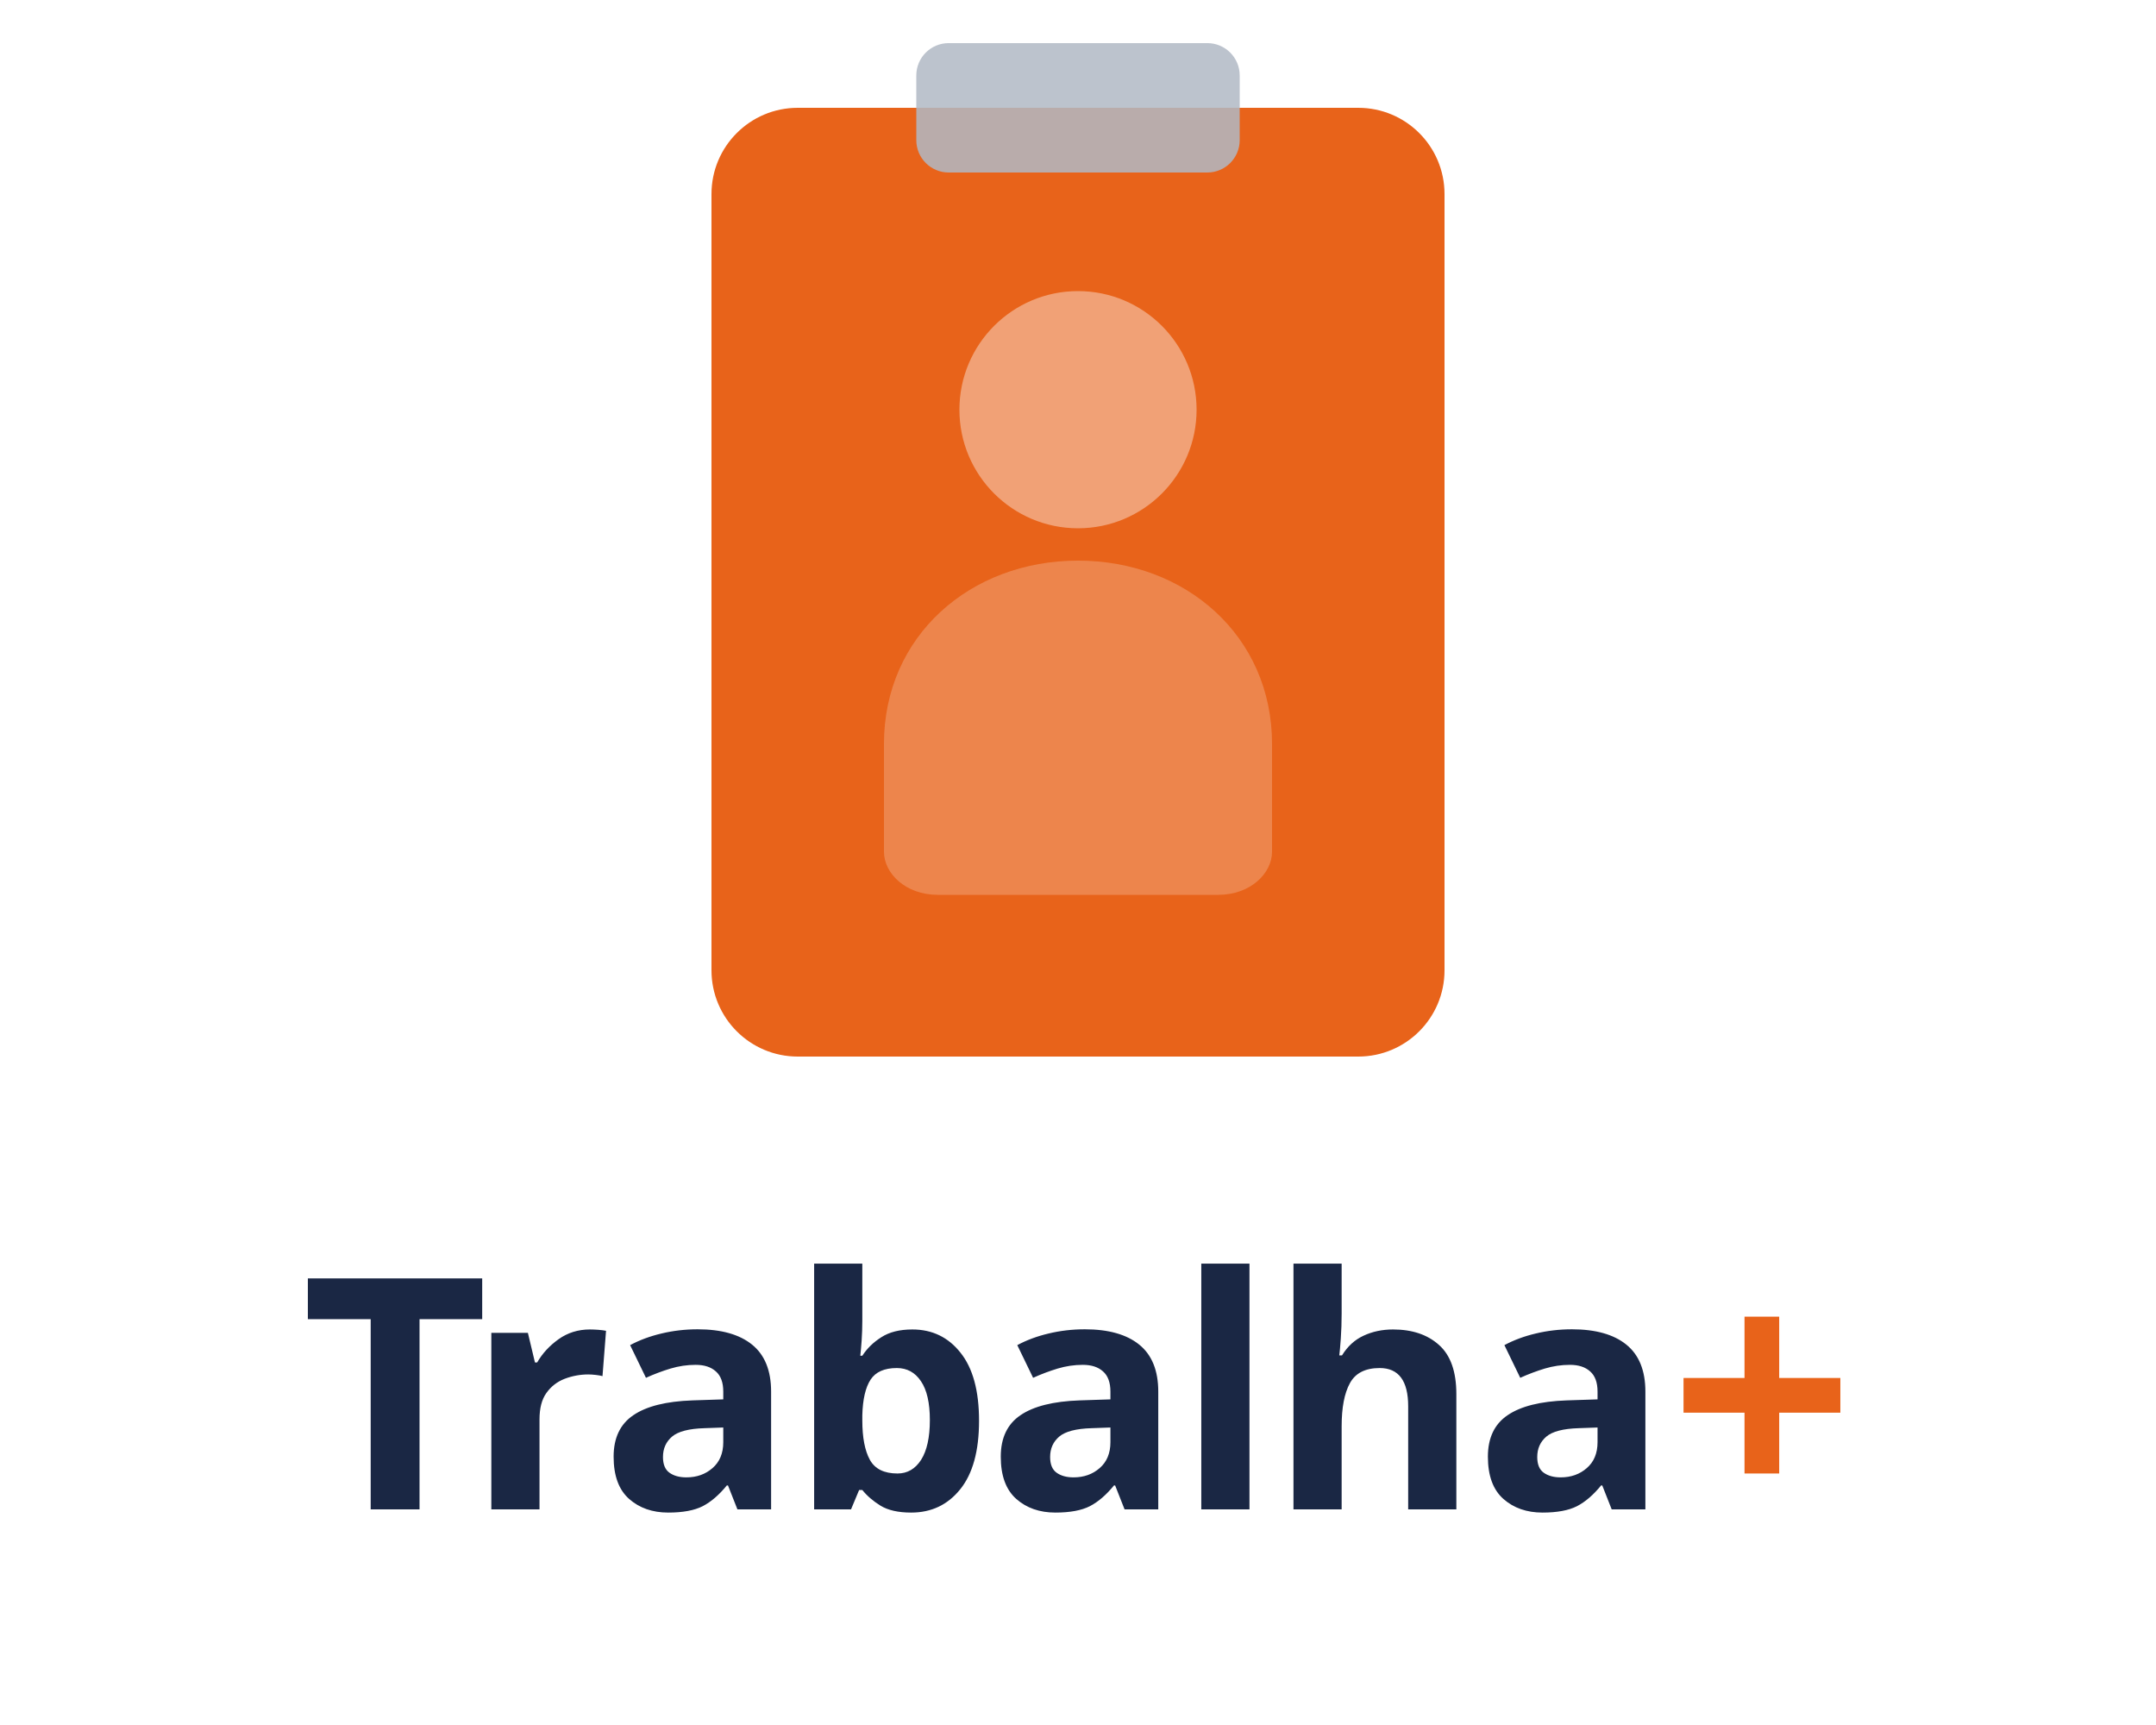
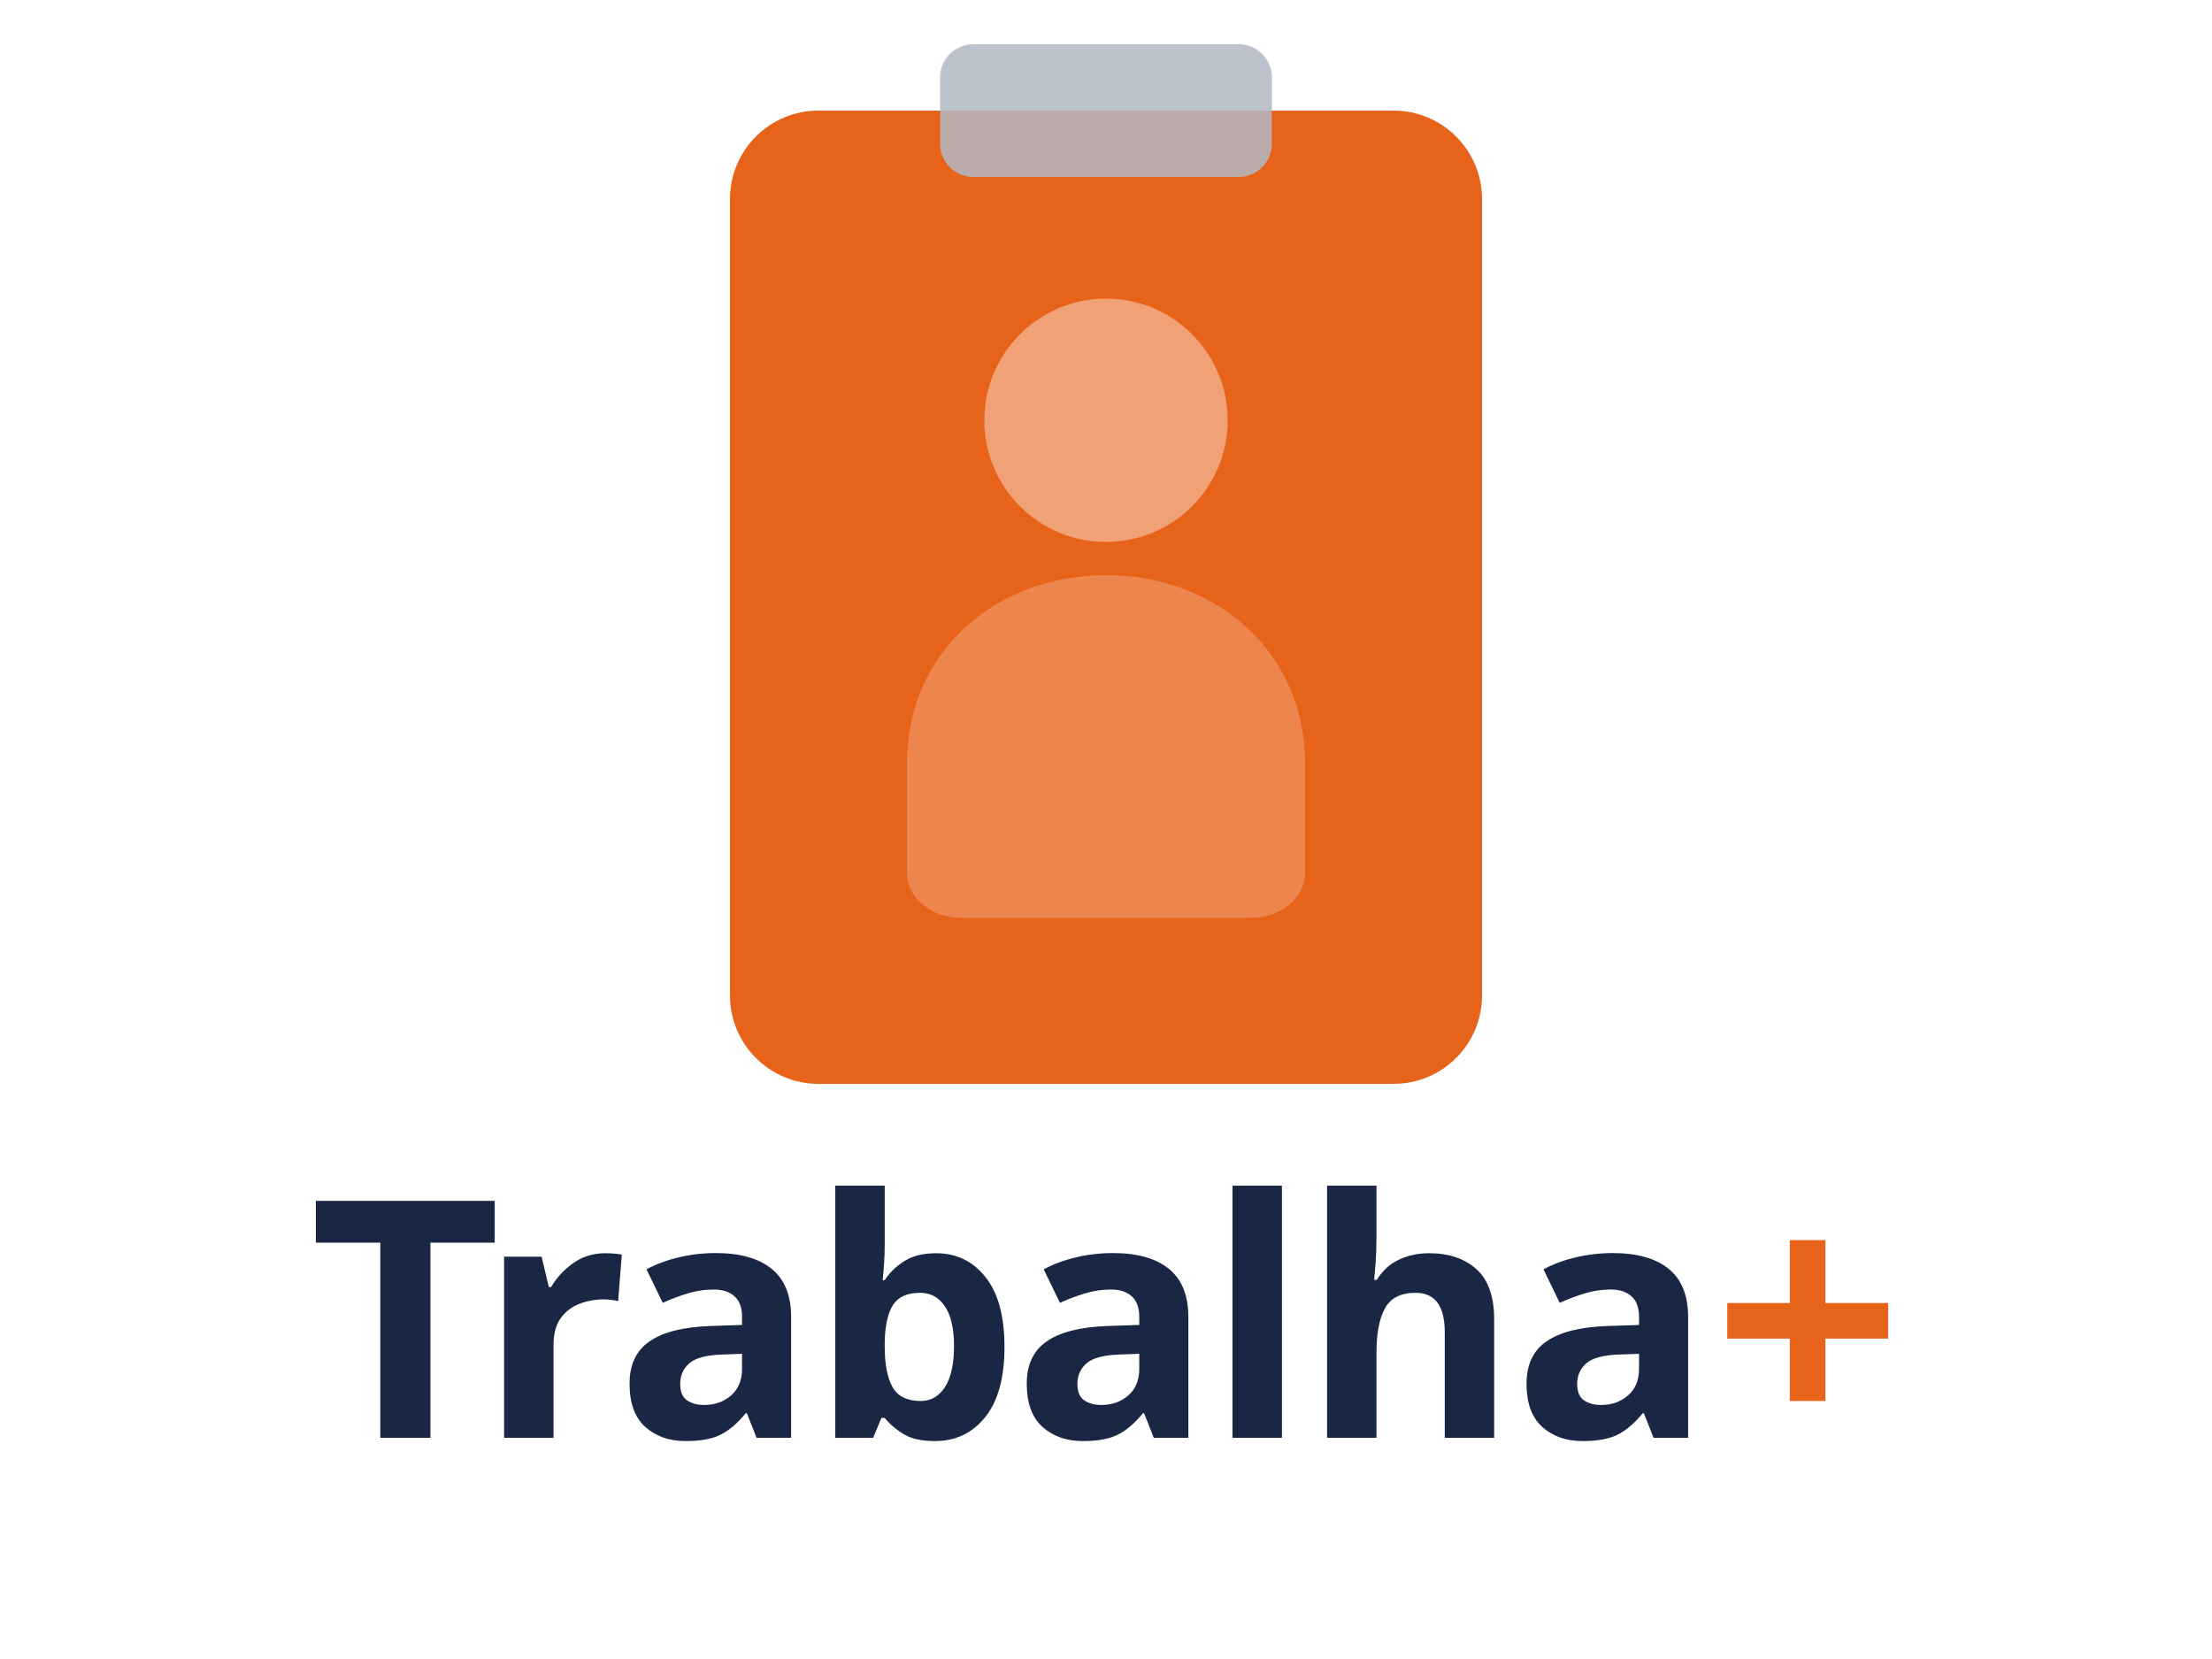
- <svg xmlns="http://www.w3.org/2000/svg" viewBox="0 0 200 160" fill="none">
+ <svg xmlns="http://www.w3.org/2000/svg" viewBox="0 0 200 150" fill="none">
  <g transform="translate(64, 0)">
    <rect x="2" y="10" width="68" height="88" rx="8" fill="#E8631A" />
    <rect x="21" y="4" width="30" height="12" rx="3" fill="#B0B8C4" opacity="0.85" />
    <circle cx="36" cy="38" r="11" fill="rgba(255,255,255,0.4)" />
    <path d="M18 69 C18 59, 26 52, 36 52 C46 52, 54 59, 54 69 L54 79 C54 81, 52 83, 49 83 L23 83 C20 83, 18 81, 18 79Z" fill="rgba(255,255,255,0.22)" />
  </g>
-   <text x="100" y="140" font-family="Nunito, sans-serif" font-weight="800" font-size="30" letter-spacing="-0.02em" text-anchor="middle" fill="#1A2744">Trabalha<tspan fill="#E8631A">+</tspan>
+   <text x="100" y="130" font-family="Nunito, sans-serif" font-weight="800" font-size="30" letter-spacing="-0.02em" text-anchor="middle" fill="#1A2744">Trabalha<tspan fill="#E8631A">+</tspan>
  </text>
</svg>
